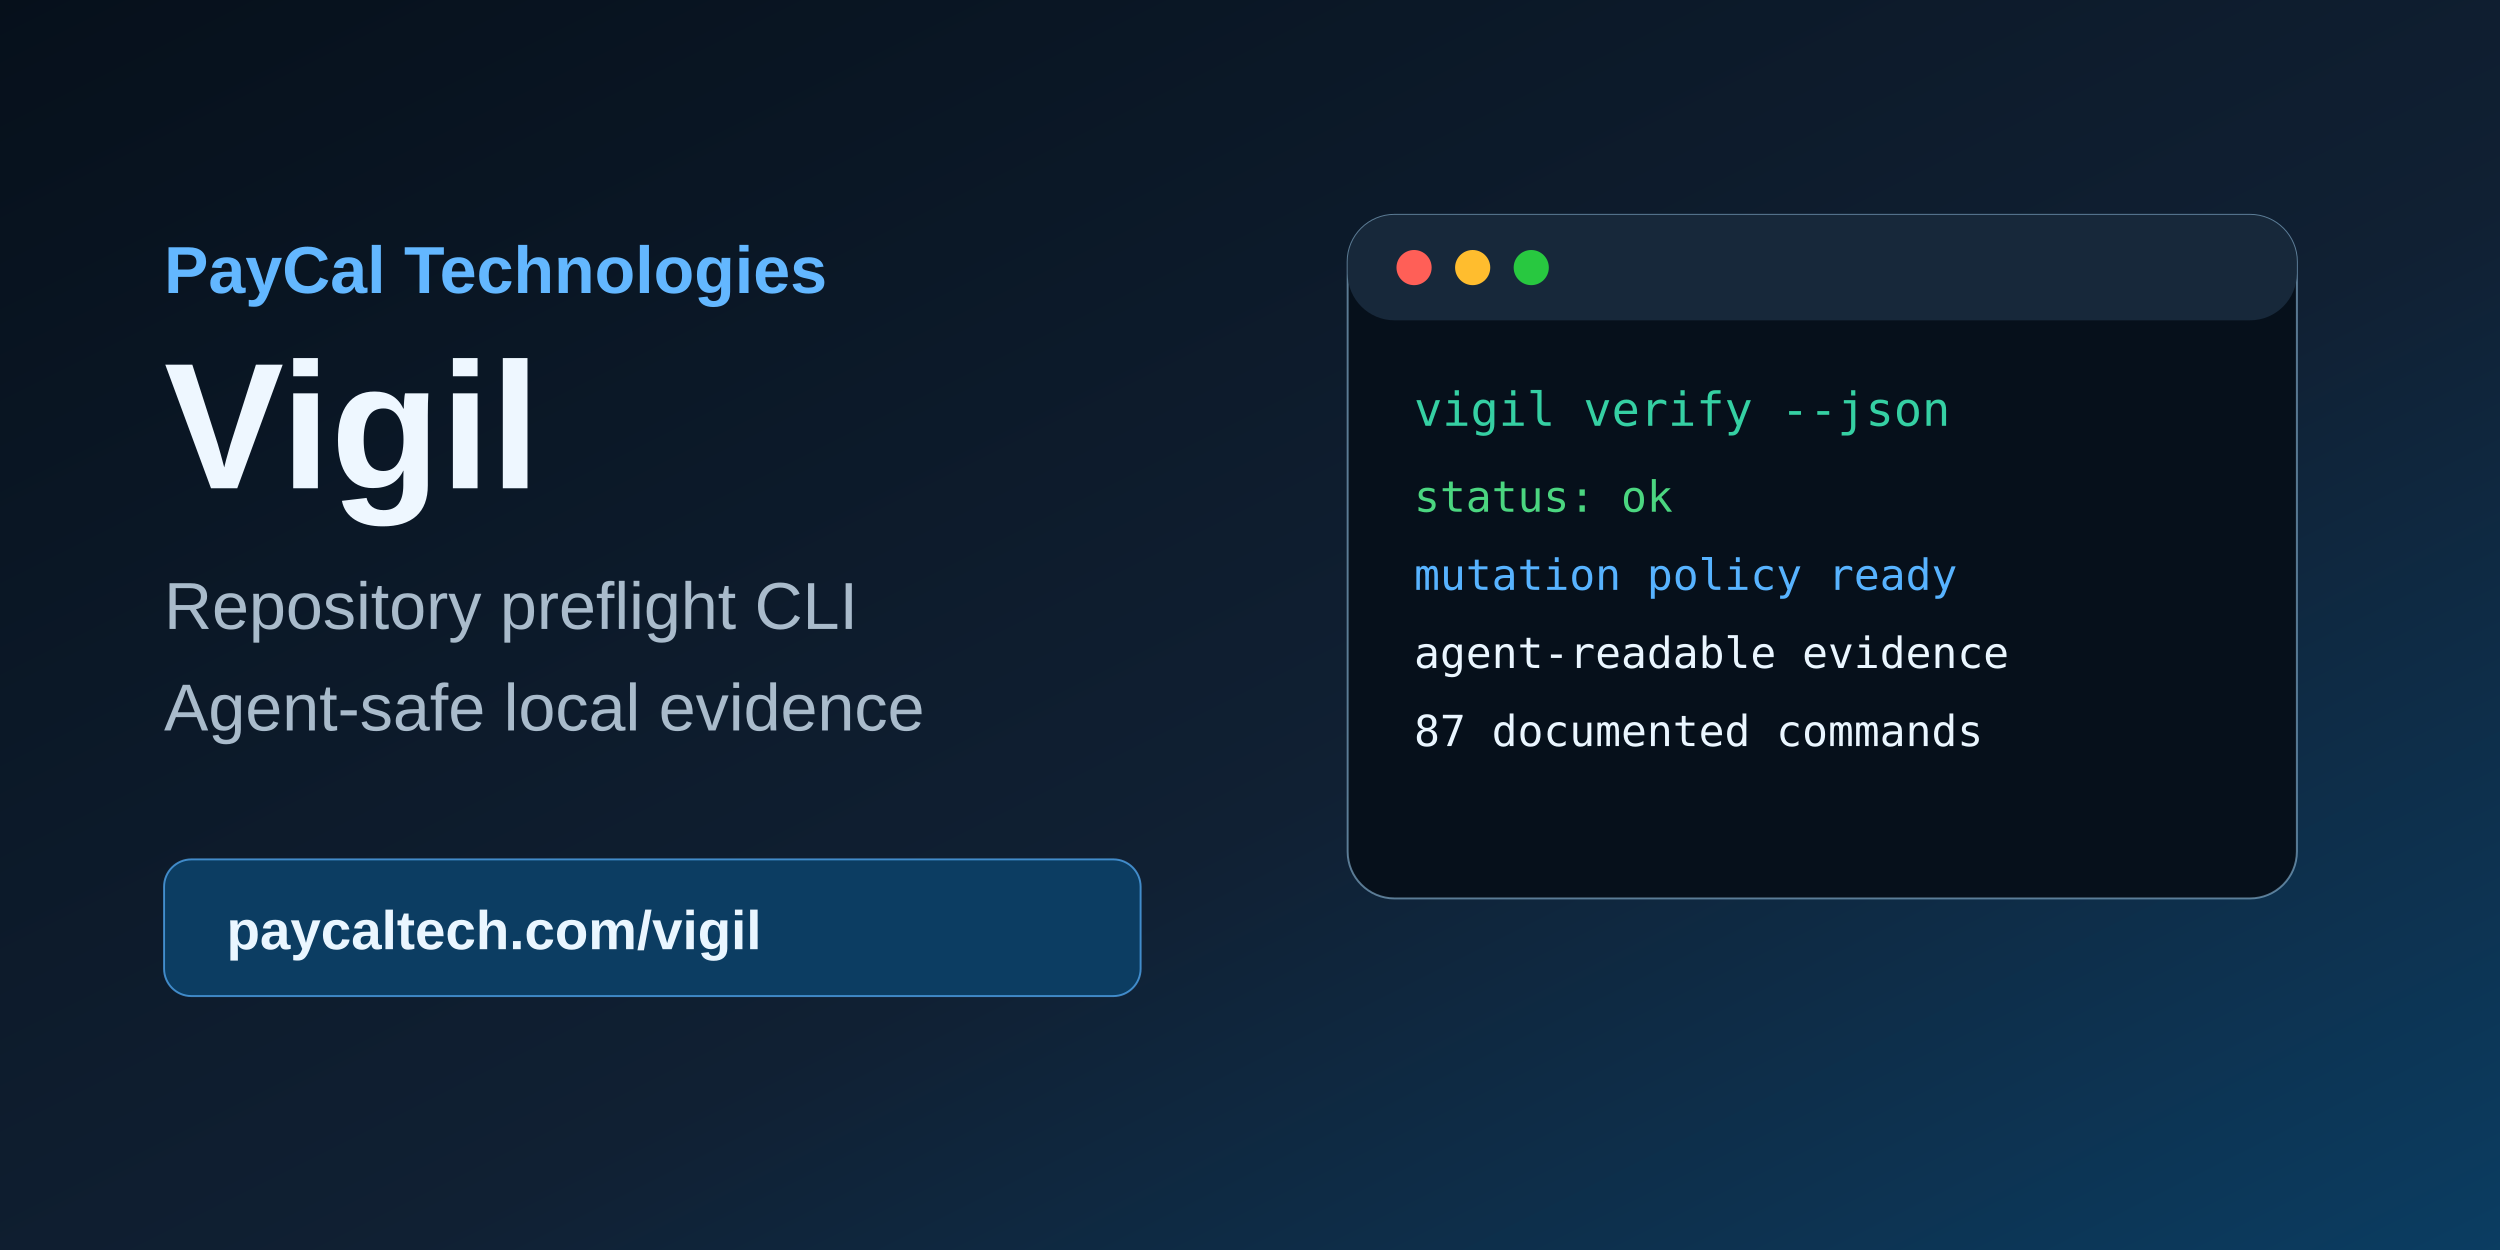
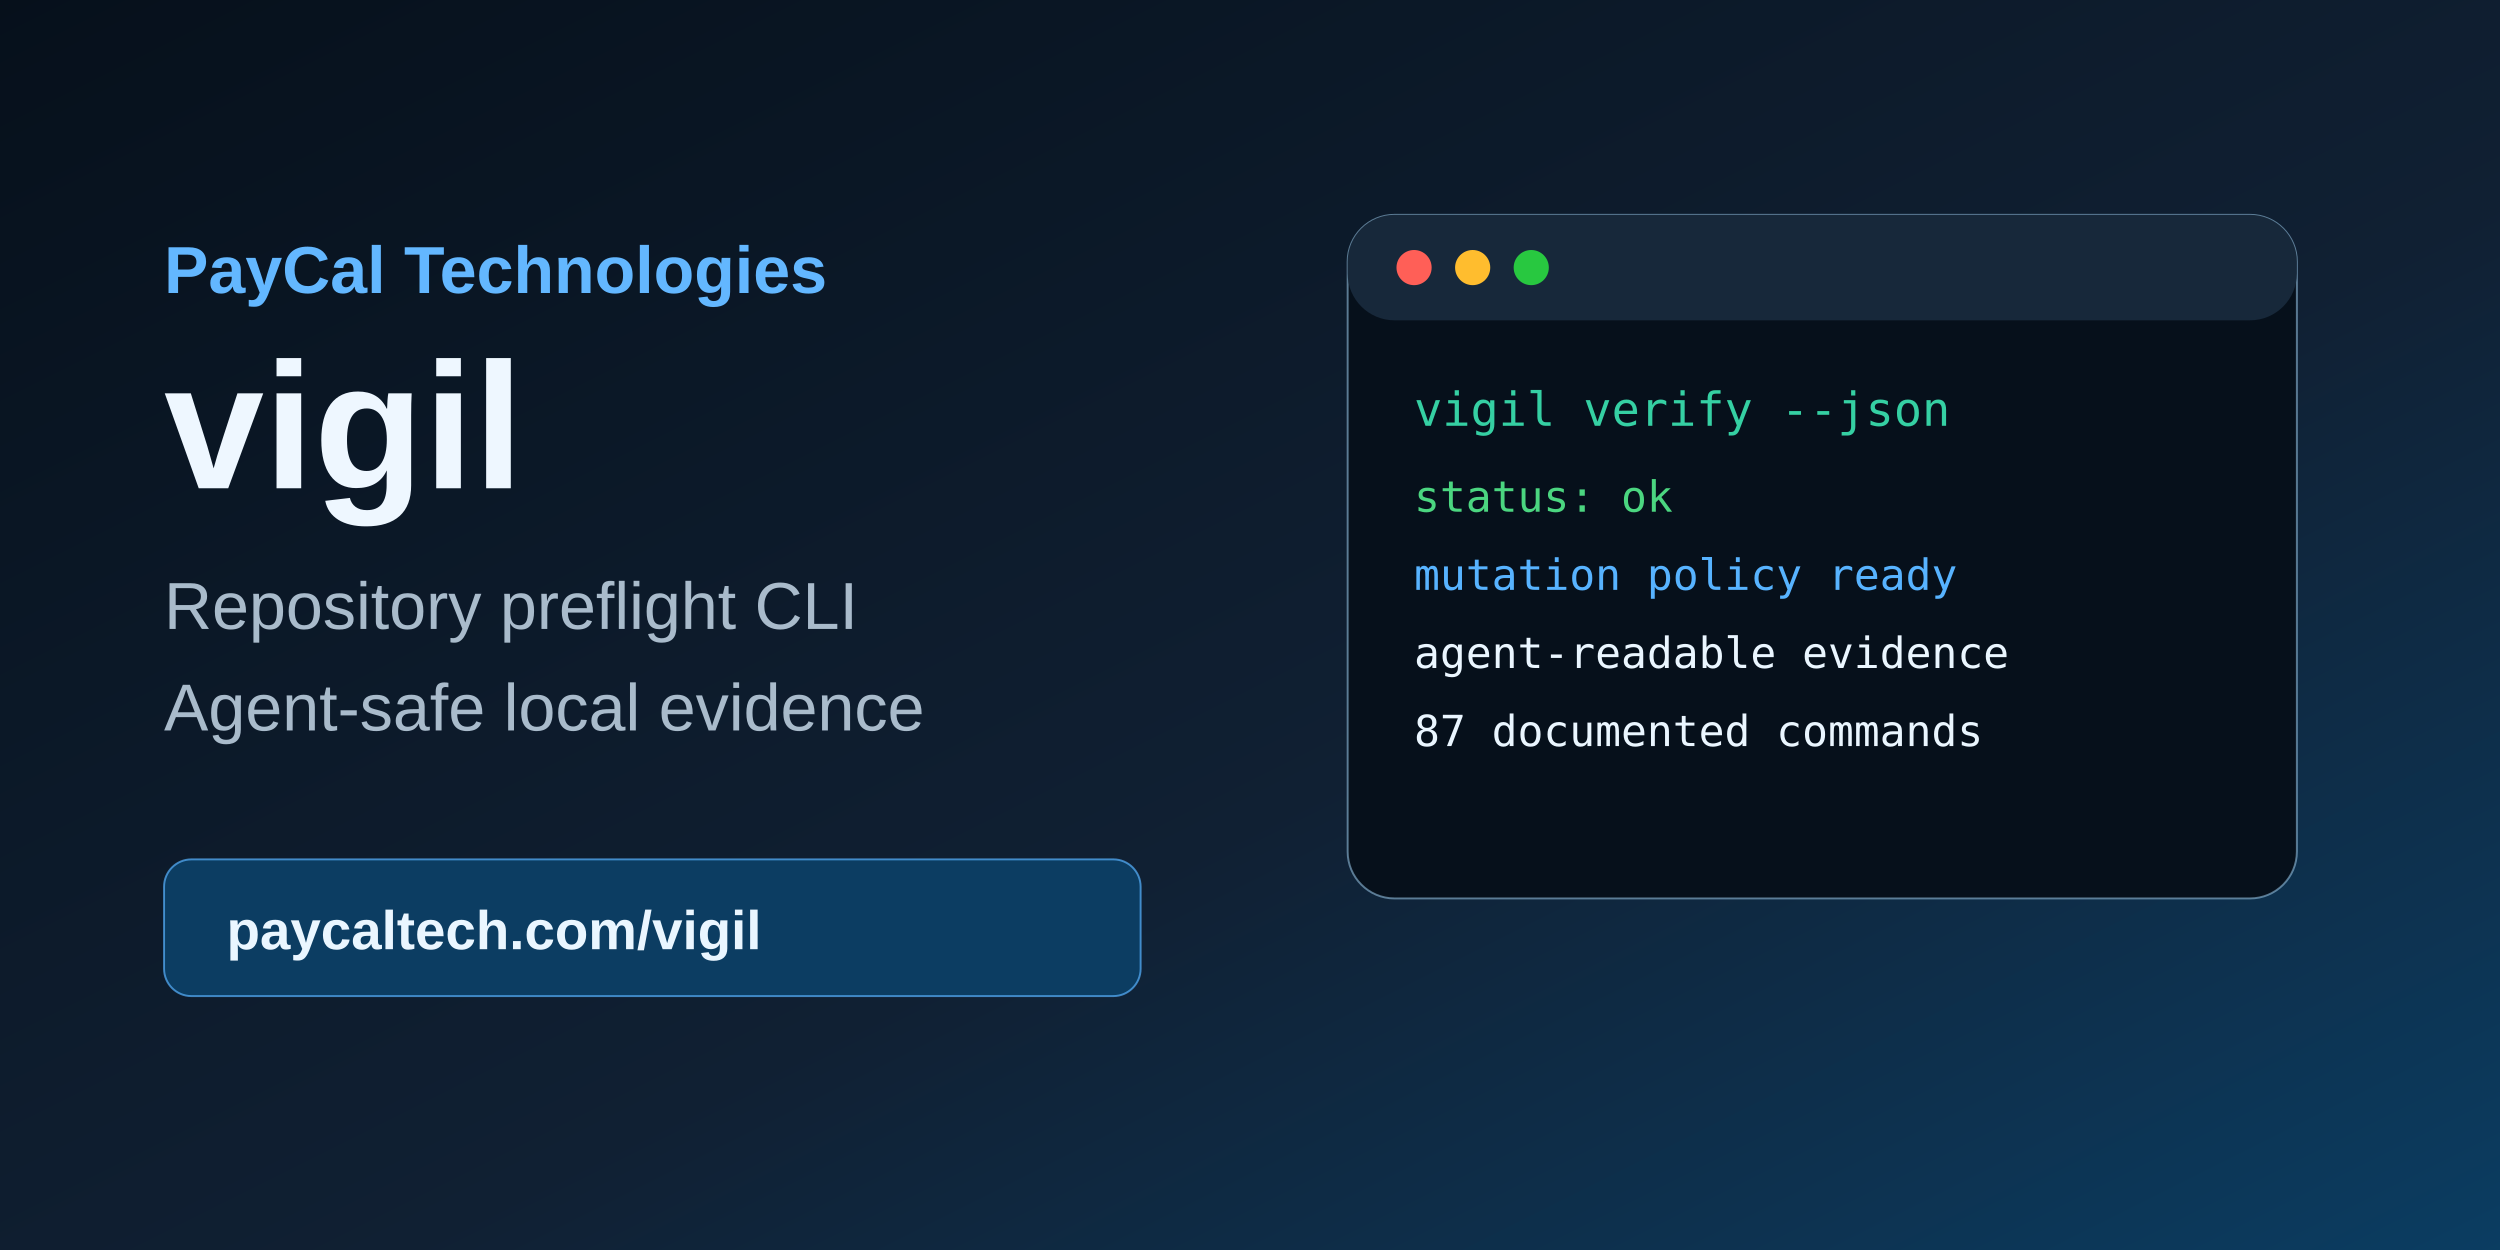
<svg xmlns="http://www.w3.org/2000/svg" width="1280" height="640" viewBox="0 0 1280 640">
  <defs>
    <linearGradient id="bg" x1="0" y1="0" x2="1" y2="1">
      <stop offset="0" stop-color="#06101b" />
      <stop offset="0.58" stop-color="#102033" />
      <stop offset="1" stop-color="#0b3d62" />
    </linearGradient>
  </defs>
  <rect width="1280" height="640" fill="url(#bg)" />
  <text x="84" y="150" fill="#63b7ff" font-size="34" font-family="Arial, sans-serif" font-weight="700">PayCal Technologies</text>
-   <text x="84" y="250" fill="#eef7ff" font-size="92" font-family="Arial, sans-serif" font-weight="800">Vigil</text>
+   <text x="84" y="250" fill="#eef7ff" font-size="92" font-family="Arial, sans-serif" font-weight="800">vigil</text>
  <text x="84" y="322" fill="#a9bbcb" font-size="34" font-family="Arial, sans-serif">Repository preflight CLI</text>
  <text x="84" y="374" fill="#a9bbcb" font-size="34" font-family="Arial, sans-serif">Agent-safe local evidence</text>
  <rect x="84" y="440" width="500" height="70" rx="14" fill="#0c3d62" stroke="#57b3ff" stroke-opacity="0.7" />
  <text x="116" y="486" fill="#eaf6ff" font-size="28" font-family="Arial, sans-serif" font-weight="700">paycaltech.com/vigil</text>
  <rect x="690" y="110" width="486" height="350" rx="24" fill="#06101b" stroke="#9dcced" stroke-opacity="0.55" />
  <rect x="690" y="110" width="486" height="54" rx="24" fill="#17283a" />
  <circle cx="724" cy="137" r="9" fill="#ff5f57" />
  <circle cx="754" cy="137" r="9" fill="#ffbd2e" />
  <circle cx="784" cy="137" r="9" fill="#28c840" />
  <text x="724" y="218" fill="#35d0a3" font-size="24" font-family="Monaco, Consolas, monospace">vigil verify --json</text>
  <text x="724" y="262" fill="#4bd680" font-size="22" font-family="Monaco, Consolas, monospace">status: ok</text>
  <text x="724" y="302" fill="#57b3ff" font-size="22" font-family="Monaco, Consolas, monospace">mutation policy ready</text>
  <text x="724" y="342" fill="#eaf6ff" font-size="22" font-family="Monaco, Consolas, monospace">agent-readable evidence</text>
  <text x="724" y="382" fill="#eaf6ff" font-size="22" font-family="Monaco, Consolas, monospace">87 documented commands</text>
</svg>
